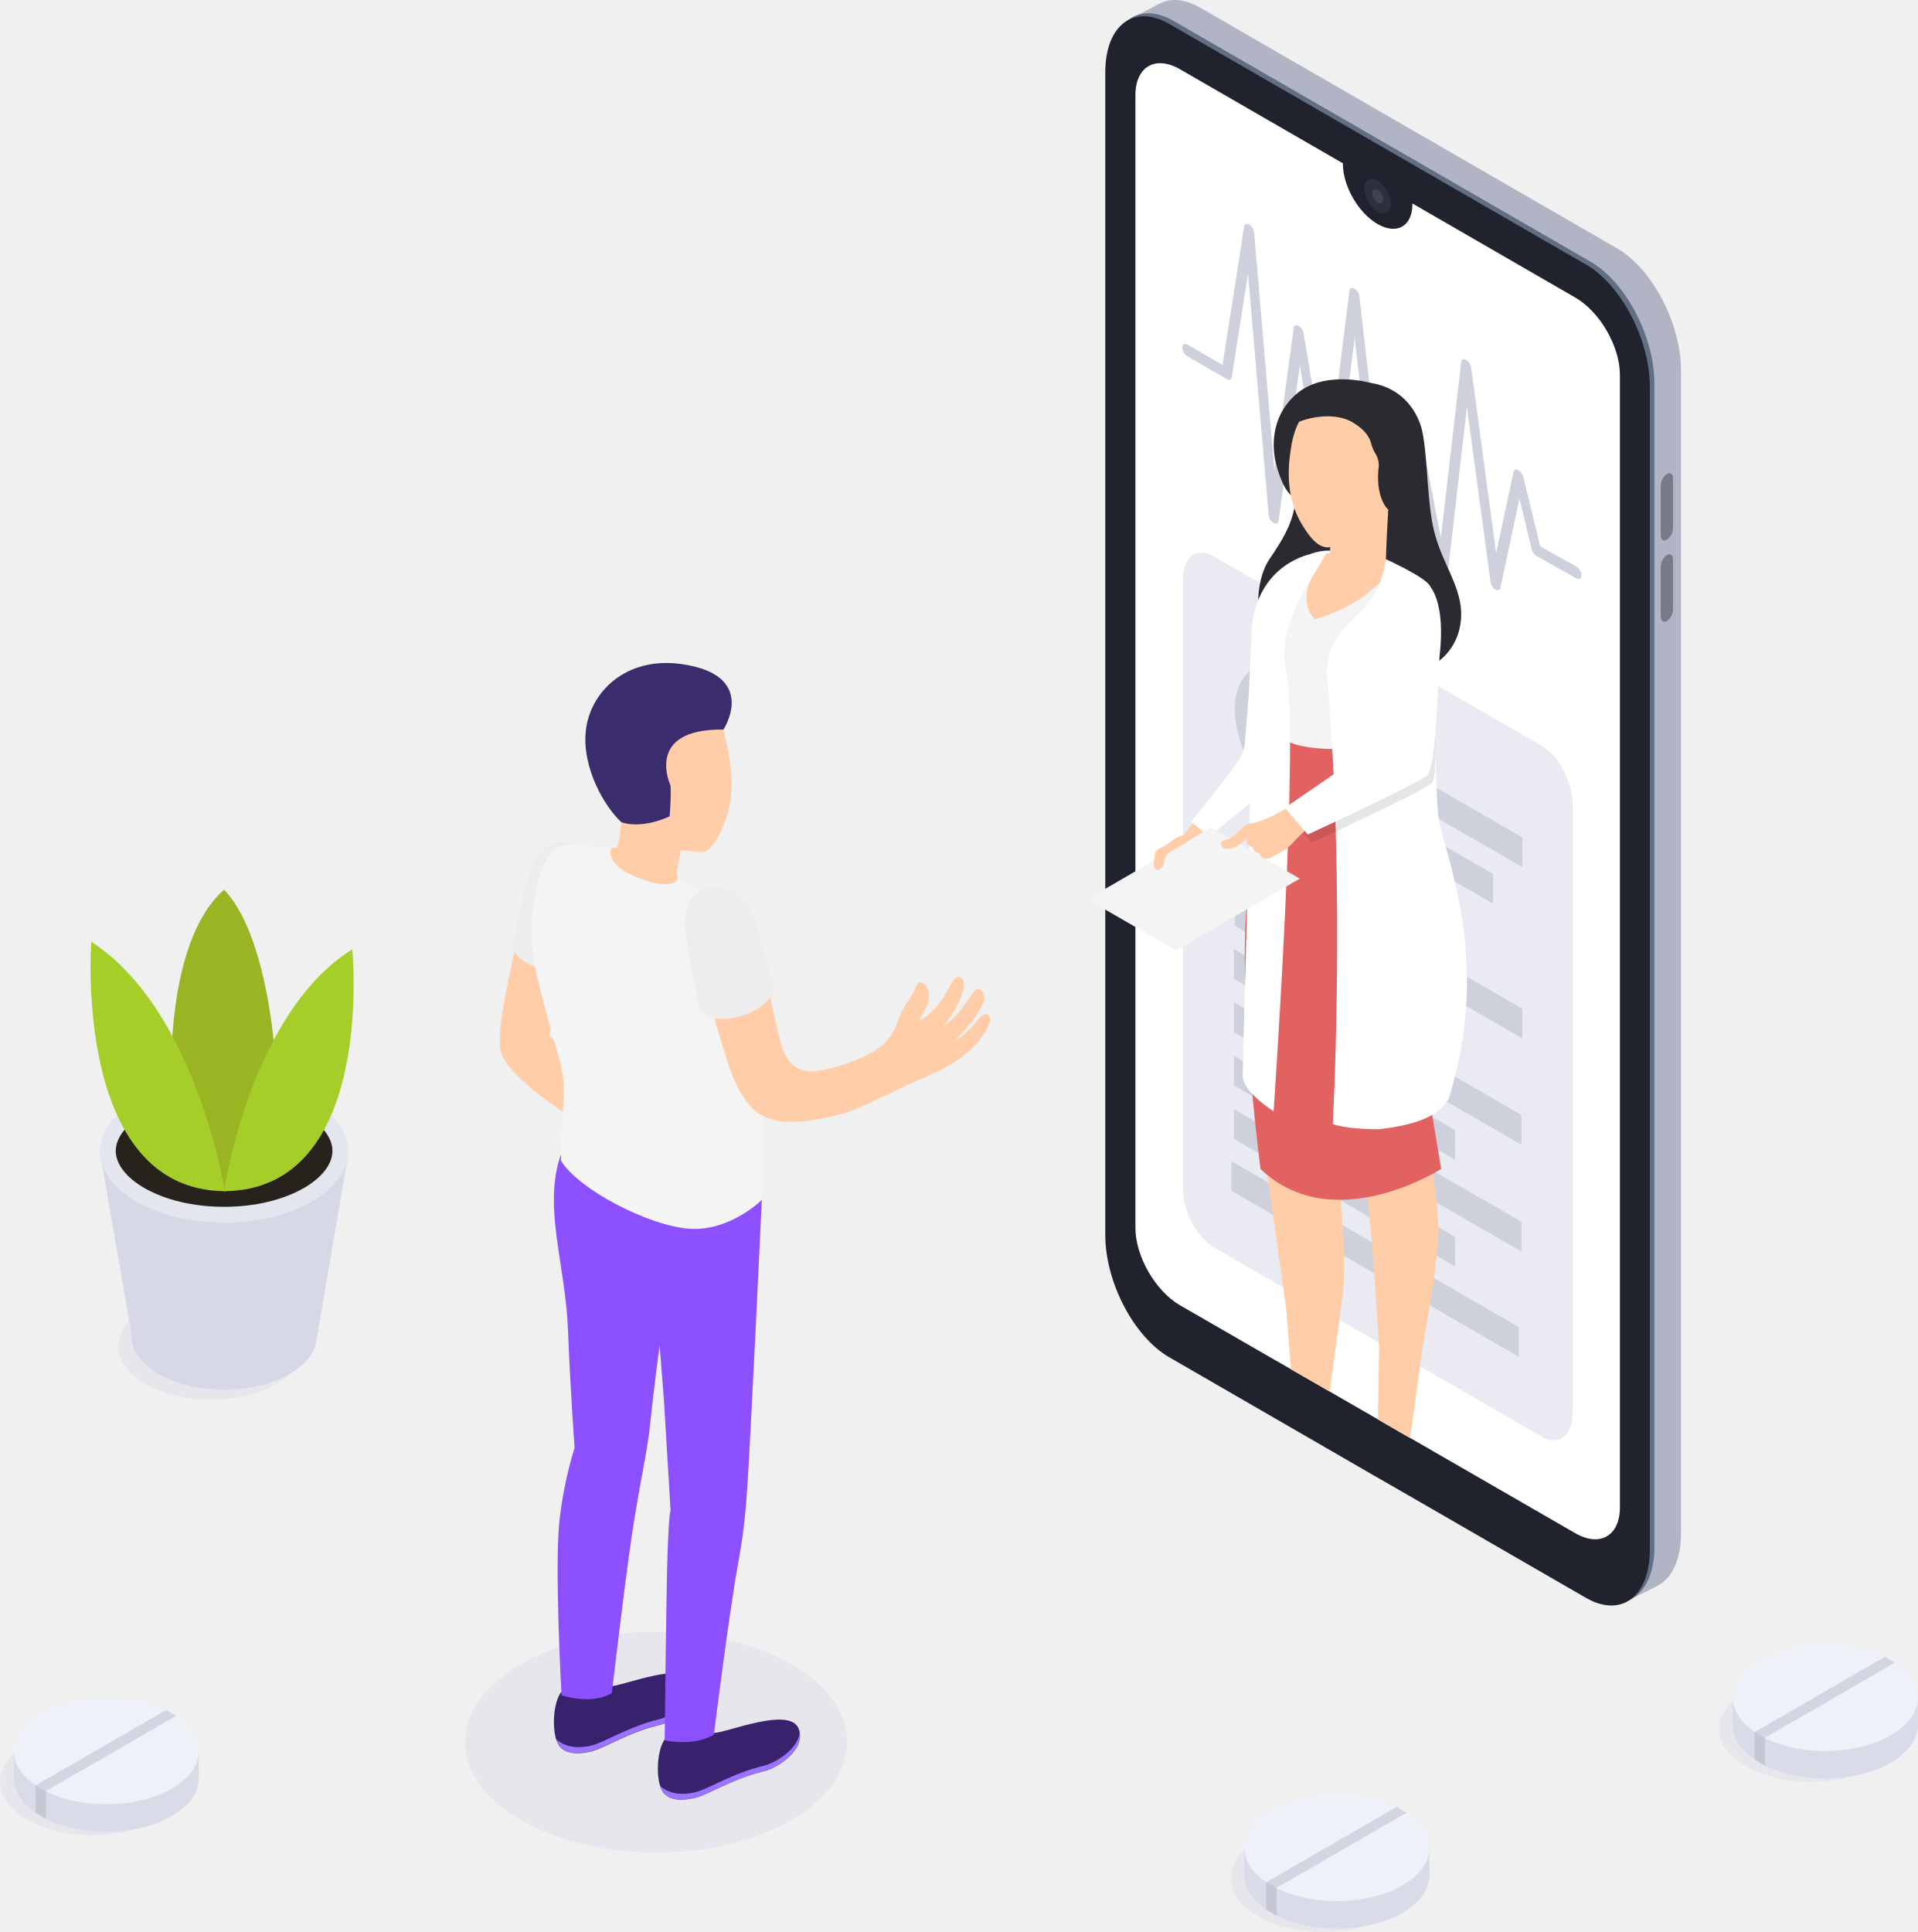
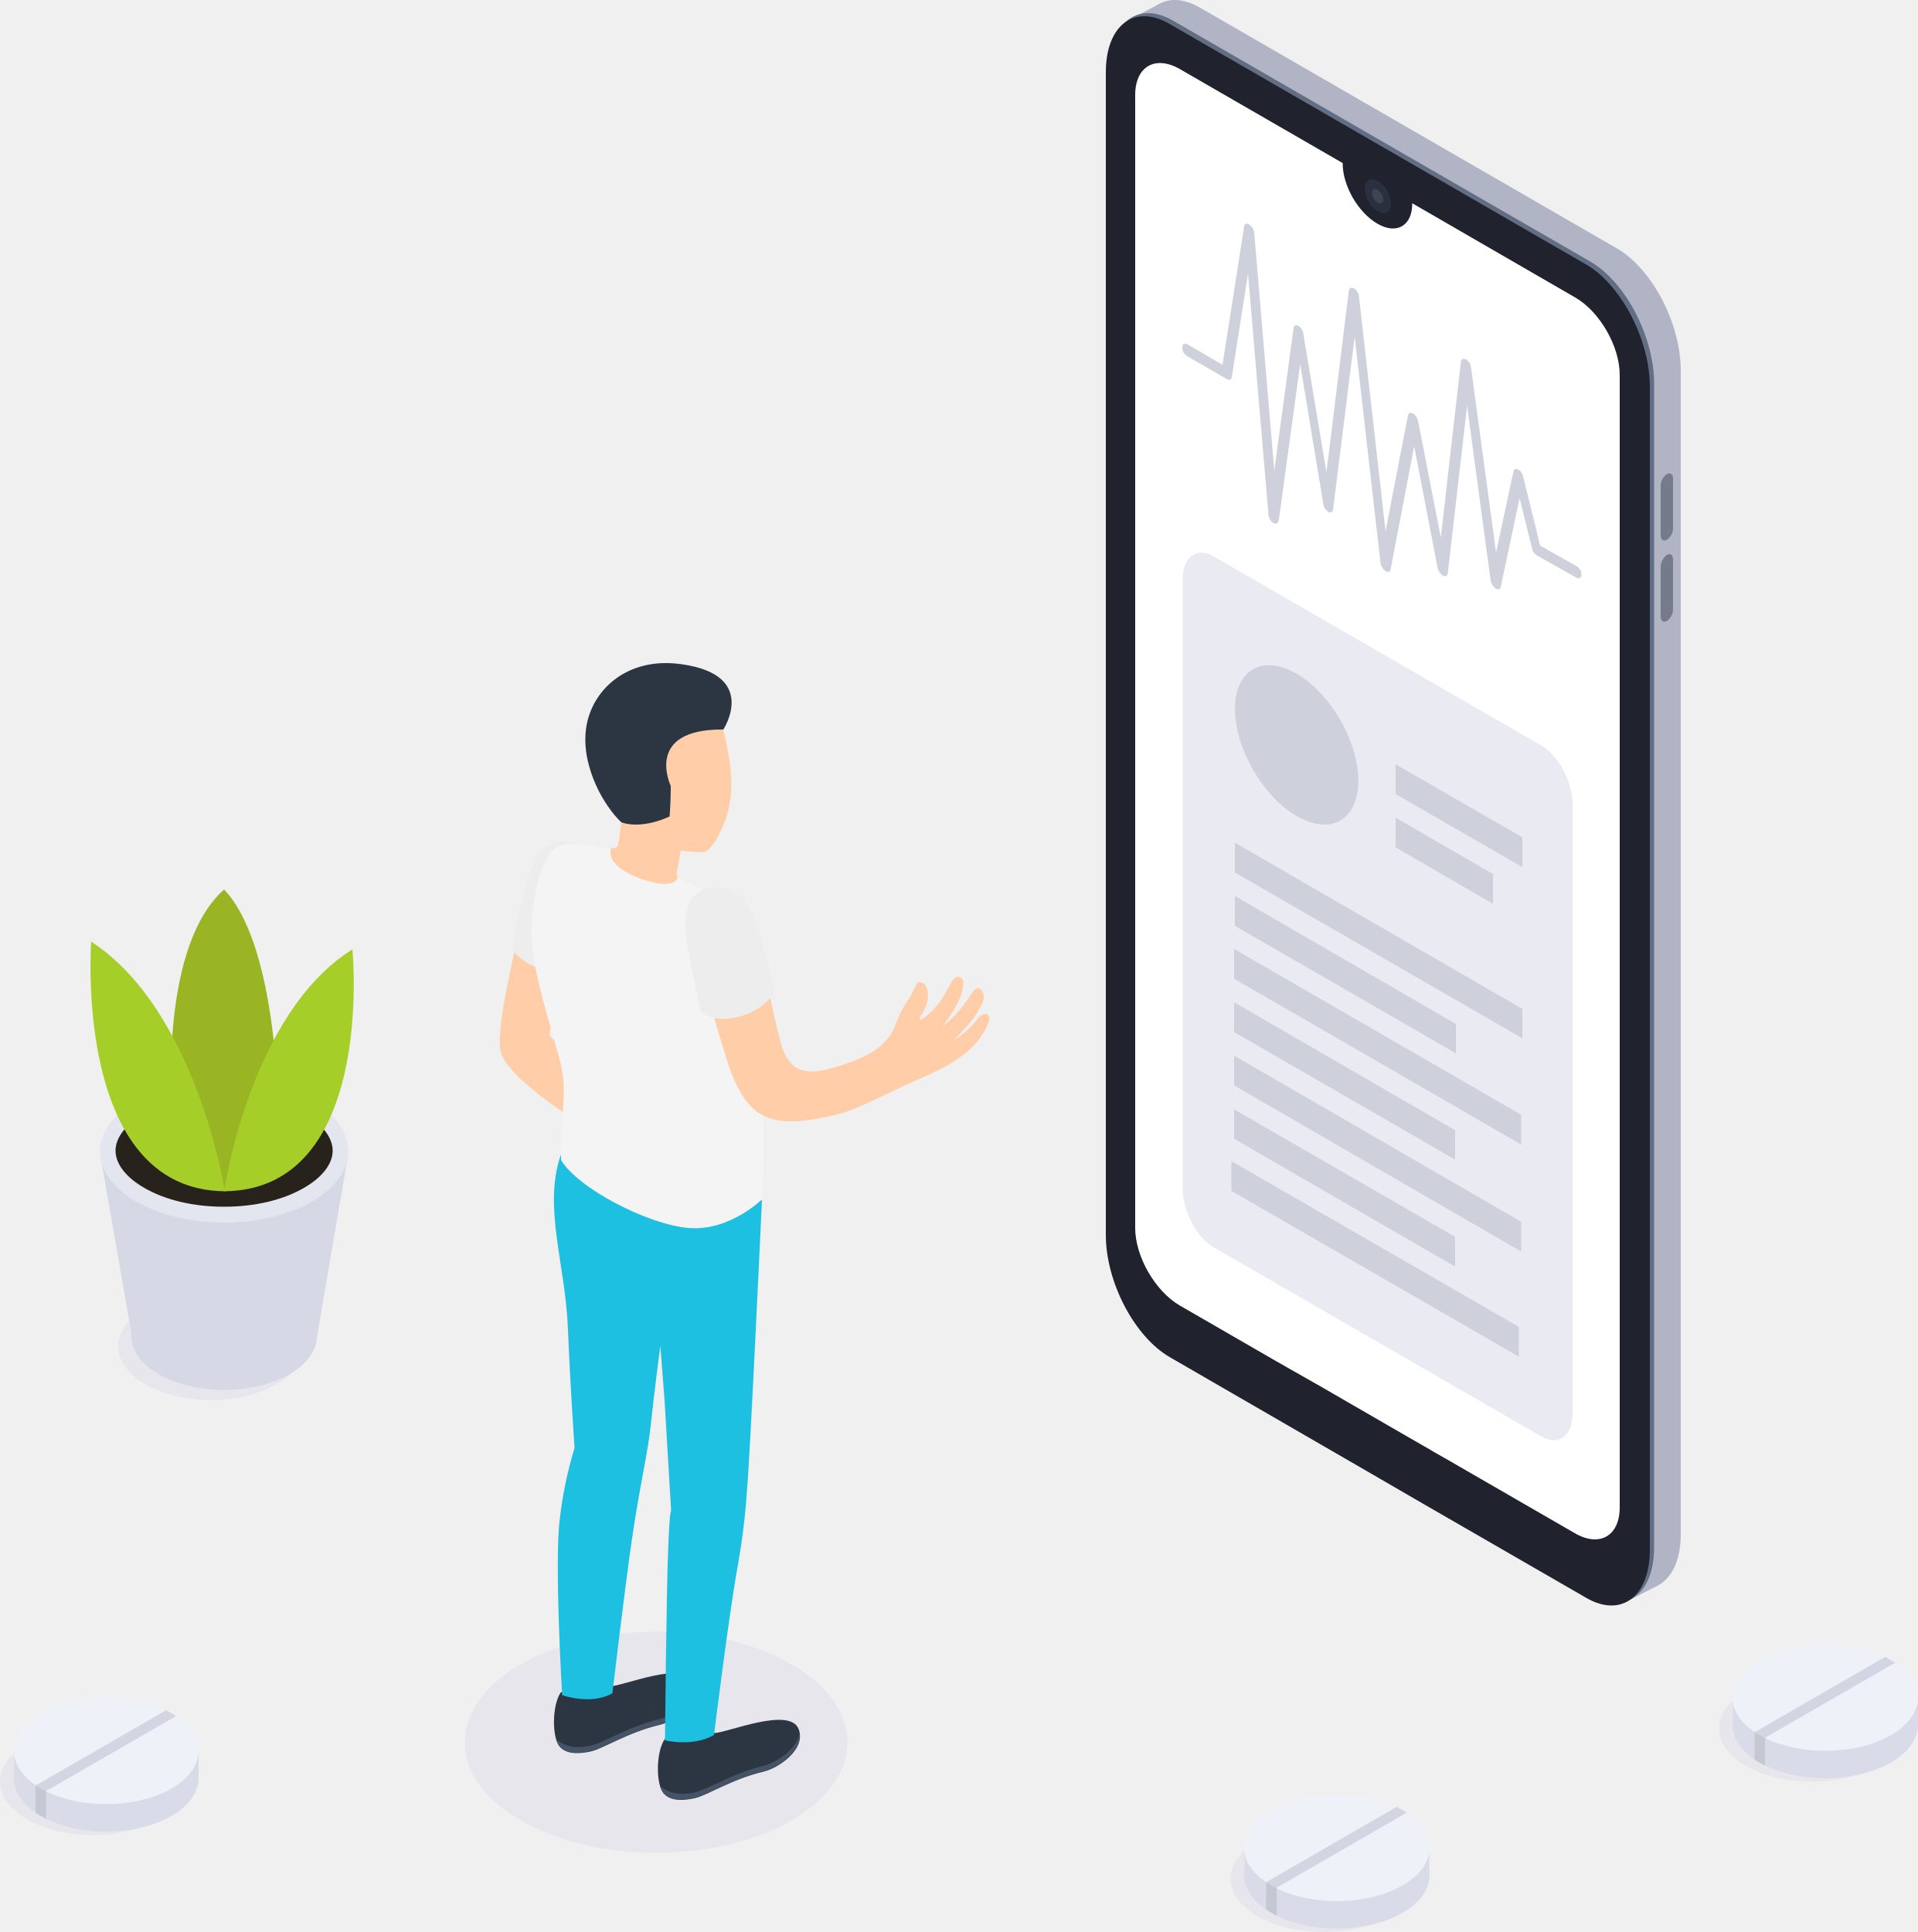
- <svg xmlns="http://www.w3.org/2000/svg" viewBox="0 0 496.36 500">
-   <defs>
-     <style>.cls-1{fill:#b1b4c4;}.cls-2{fill:#616e84;}.cls-3{fill:#20232d;}.cls-4,.cls-6{fill:#fff;}.cls-5{fill:#2b303f;}.cls-14,.cls-6{opacity:0.1;}.cls-7{fill:#757b89;}.cls-8{fill:#e9eaf2;}.cls-9{fill:#ced0db;}.cls-10{fill:#2b2a30;}.cls-11{fill:#ffcea9;}.cls-12{fill:#f4f4f4;}.cls-13{fill:#e26161;}.cls-15,.cls-21{fill:#d6d8e5;}.cls-15{opacity:0.4;}.cls-16{fill:#ededed;}.cls-17{fill:#38226d;}.cls-18{fill:#9c73ff;}.cls-19{fill:#8c50ff;}.cls-20{fill:#3a2c6d;}.cls-22{fill:#e4e6ef;}.cls-23{fill:#28221c;}.cls-24{fill:#99b524;}.cls-25{fill:#a6ce28;}.cls-26{fill:#d9dce8;}.cls-27{fill:#eff1f9;}.cls-28{fill:#d3d6e2;}.cls-29{fill:#c5c8d3;}</style>
-   </defs>
-   <g id="Слой_2" data-name="Слой 2">
-     <g id="Слой_1-2" data-name="Слой 1">
-       <path class="cls-1" d="M418.51,409.33,310.63,347c-9.14-5.27-16.55-19.43-16.55-31.61V14.49c0-12.18,7.41-17.78,16.55-12.5L418.51,64.27c9.14,5.28,16.55,19.44,16.55,31.62V396.82C435.06,409,427.65,414.61,418.51,409.33Z" />
-       <polygon class="cls-1" points="420.36 414.76 428.91 410.44 420.71 396.38 420.36 414.76" />
-       <polygon class="cls-1" points="292.4 4.99 300.27 0.86 298.68 12.46 292.4 4.99" />
-       <path class="cls-2" d="M411.63,412.77,303.75,350.48c-9.14-5.27-16.55-19.43-16.55-31.61V17.93c0-12.18,7.41-17.78,16.55-12.51L411.63,67.71c9.14,5.28,16.55,19.43,16.55,31.62V400.26C428.18,412.45,420.77,418.05,411.63,412.77Z" />
-       <path class="cls-3" d="M427,100.1V401c0,12.2-7.4,17.79-16.54,12.52l-42.31-24.43L355,381.52,302.6,351.25c-9.14-5.28-16.54-19.43-16.54-31.62V18.7c0-12.19,7.4-17.78,16.54-12.51L410.49,68.47C419.63,73.76,427,87.9,427,100.1Z" />
-       <path class="cls-4" d="M419.25,97v293.1c0,7.37-5.17,10.38-11.57,6.68L374,377.35l-3-1.72-1-.59-7.29-4.2-21.1-12.17h0l-8.75-5.05-3.52-2-23.91-13.8c-6.39-3.69-11.57-12.67-11.57-20.07V24.63c0-7.39,5.18-10.38,11.57-6.69l42.12,24.32v.12c0,5.75,4,12.74,9,15.61s9,.54,9-5.2c0,0,0-.09,0-.13L407.68,77C414.08,80.67,419.25,89.65,419.25,97Z" />
-       <ellipse class="cls-5" cx="356.55" cy="50.77" rx="2.79" ry="4.84" transform="translate(22.39 185.08) rotate(-30)" />
-       <path class="cls-6" d="M356.55,52.43a3.16,3.16,0,0,1-1.44-2.49c0-.91.64-1.28,1.44-.82A3.16,3.16,0,0,1,358,51.6C358,52.51,357.34,52.88,356.55,52.43Z" />
-       <path class="cls-7" d="M431.41,139.69h0c-.88.51-1.59,0-1.59-1.2V125.66a3.82,3.82,0,0,1,1.59-3h0c.88-.51,1.59,0,1.59,1.21v12.83A3.81,3.81,0,0,1,431.41,139.69Z" />
-       <path class="cls-7" d="M431.41,160.72h0c-.88.5-1.59,0-1.59-1.21V146.68a3.83,3.83,0,0,1,1.59-3.05h0c.88-.5,1.59,0,1.59,1.21v12.83A3.83,3.83,0,0,1,431.41,160.72Z" />
-       <path class="cls-8" d="M399,371.8l-84.85-49c-4.4-2.54-8-9.37-8-15.24V150c0-5.88,3.58-8.58,8-6l84.85,49c4.41,2.55,8,9.37,8,15.25v157.6C407,371.64,403.38,374.34,399,371.8Z" />
-       <ellipse class="cls-9" cx="335.56" cy="192.78" rx="13.03" ry="22.57" transform="translate(-51.43 193.62) rotate(-30)" />
-       <polygon class="cls-9" points="394 224.41 361.18 205.46 361.18 197.78 394 216.73 394 224.41" />
-       <polygon class="cls-9" points="386.43 233.85 361.18 219.28 361.18 211.6 386.43 226.18 386.43 233.85" />
-       <polygon class="cls-9" points="394 268.74 319.61 225.79 319.61 218.12 394 261.06 394 268.74" />
-       <polygon class="cls-9" points="376.83 272.65 319.61 239.61 319.61 231.93 376.83 264.97 376.83 272.65" />
-       <polygon class="cls-9" points="393.74 296.23 319.35 253.28 319.35 245.6 393.74 288.55 393.74 296.23" />
-       <polygon class="cls-9" points="376.58 300.14 319.35 267.1 319.35 259.42 376.58 292.46 376.58 300.14" />
-       <polygon class="cls-9" points="393.74 323.87 319.35 280.92 319.35 273.24 393.74 316.19 393.74 323.87" />
-       <polygon class="cls-9" points="393.08 351.12 318.69 308.17 318.69 300.5 393.08 343.44 393.08 351.12" />
-       <polygon class="cls-9" points="376.58 327.78 319.35 294.74 319.35 287.06 376.58 320.1 376.58 327.78" />
-       <path class="cls-9" d="M329.61,135.35l0,0a2.93,2.93,0,0,1-1.27-2.09L323,70.78l-4.2,26.81c-.1.67-.65.89-1.29.52l-10.21-5.9A2.9,2.9,0,0,1,306,89.94c0-.83.59-1.17,1.31-.76l9.1,5.26L322,58.6c.1-.68.69-.89,1.33-.49a3,3,0,0,1,1.26,2.08l5.24,61.56,5-36.86c.09-.68.62-.91,1.25-.57a2.92,2.92,0,0,1,1.32,2l6,35.93,5.84-47c.08-.7.64-.94,1.29-.57h0a2.89,2.89,0,0,1,1.3,2l6.94,60.92,5.76-30c.12-.62.64-.82,1.26-.49l0,0a3,3,0,0,1,1.27,1.88l5.86,30.2,5.25-45.46c.08-.69.62-.95,1.27-.59a2.83,2.83,0,0,1,1.32,2l6.45,48,4.52-21c.12-.6.62-.8,1.21-.49a2.88,2.88,0,0,1,1.31,1.8l4.36,17.93,9.37,5.26h0a2.88,2.88,0,0,1,1.31,2.25c0,.84-.56,1.19-1.29.79l-10.33-5.8h0a3,3,0,0,1-1.25-1.77l-3.17-13-4.93,23c-.13.63-.68.84-1.31.43a2.92,2.92,0,0,1-1.26-2l-6.09-45.27-5,43.35c-.08.67-.59.93-1.22.61a2.85,2.85,0,0,1-1.35-1.92L366,115.66l-6.14,31.91c-.13.65-.7.83-1.33.45a3,3,0,0,1-1.26-2l-6.67-58.66L345,132.19c-.08.68-.61.93-1.25.59a3,3,0,0,1-1.33-2l-6-36.26-5.5,40.25C330.81,135.49,330.26,135.72,329.61,135.35Z" />
-       <g id="Girl_14">
-         <path id="_Контур_" data-name="&lt;Контур&gt;" class="cls-10" d="M344.14,101.42c2.09-3.36,18.07-5.57,23.32,8,2,5.13,1.69,18.25,3.36,26.5s5.59,12.91,7,19.6-.89,17.89-17,19.87-28.51-3.67-32.31-8.81-3.89-16.06.07-21.92,6.95-10.64,6.86-18.27Z" />
-         <path id="_Контур_2" data-name="&lt;Контур&gt;" class="cls-10" d="M354.69,99.09s-12-3.47-19.32,3c-6.67,5.94-6.11,14-5.14,17.83s2.91,9,5.93,9.27S354.69,99.09,354.69,99.09Z" />
-         <path id="_Контур_3" data-name="&lt;Контур&gt;" class="cls-11" d="M359.29,131.89s-.79,13.41-.55,14.39,5.27,1.94,6.67,3.11-7.29,14.77-11.71,16.79-18.12-3.13-19.07-10c-.87-6.27,3.92-11.14,5.77-12.84a27.21,27.21,0,0,1,3.78-.1l.4-6.5C350.58,134.88,359.29,131.89,359.29,131.89Z" />
-         <path class="cls-11" d="M326.87,157.22c-.08-.37-2,.71-2.05.74s-.95,34.4-2.65,37.51h0c-4.28,7.31-15.66,19.66-15.94,21.05-.84,4.17,1.58.43,5.49,0,2.2-.27,15.11-13.34,18-16.32l.18.11c0-.12,0-.23.05-.34l.38-.39a17.16,17.16,0,0,0,.09-2.78C335.79,159.43,329.19,156.94,326.87,157.22Z" />
-         <path class="cls-4" d="M323.94,162.5l-.68,16.56-1.09,13.05s.21,1.75-1.71,4.81-12.18,15.77-12.18,15.77l4.64,3.85,10.57-8.68,7-46.76-3.68-4.55Z" />
-         <path id="_Контур_4" data-name="&lt;Контур&gt;" class="cls-12" d="M361.13,147.59c3.76.58,8.07,2.59,8.66,4.65.69,2.41,2.18,13.75-1.08,22.38s-5.46,14.12-7.33,17.83c0,0-16.3,7-29.44-1.16,0,0-.9-9.24-1-14.19-12.13-10.58-1.76-23.63,8.51-33.76a20.85,20.85,0,0,1,3.7-.05s-9.16,10.84-2.79,17C354.05,156.16,356.76,150,361.13,147.59Z" />
-         <path id="_Контур_5" data-name="&lt;Контур&gt;" class="cls-11" d="M334.24,115.28h0c1.36-8.61,7.58-15.12,16.46-14.6a17.07,17.07,0,0,1,8.59,31.21,17.47,17.47,0,0,1-1.37,3.77c-3.15,3.66-11.51,6-14.27,6-2.38,0-4.44-2.2-6.67-5.9C332.32,128.08,333.5,119.54,334.24,115.28Z" />
-         <path class="cls-10" d="M353.45,100.84c6.23,1.22,11.36,3,13.05,9.09,1.16,4.21,2.67,12.25,1.23,15.63l-.9,2.44-7.54,3.89s-3.52-2.93-2.43-11.53a6.1,6.1,0,0,0-1.06-3.26,10,10,0,0,1-1-2.6c-.76-2.4-2.69-4-4.89-5.29-5.62-3.15-13.84-.43-15,.71C338.67,102.14,346.21,99.42,353.45,100.84Z" />
-         <path class="cls-11" d="M375.56,237.18c-1,10.88-7.06,57.12-7.06,57.12a86,86,0,0,1,3.74,24c-.06,6.73-1.82,18.15-3.81,28.73l-3.49,25.15-8.33-4.82.33-18.75c-.43-6.28-1.05-15.55-1.45-21.48-.65-9.64-2.38-25-2.88-28.78s-1.72-10.5-2.31-18-3.41-45.55-3.41-45.55l-.39,7.13s-.37,11.58-2,25.84-2.26,20.62-2.26,20.62,2.89,5.3,3.26,9.21c.3,3.09,3.82,27.49,1.71,39.91l-3.09,22.62-10-5.74-1.29-16.15c-1.71-12.1-5.32-37.76-5.88-41.1-.72-4.39-1.32-6.55-2.16-20.35s-.53-43.77.86-54.64,5.4-26.66,5.4-26.66a32,32,0,0,0,12.06,3c7,.36,18.25-1.77,18.25-1.77a110,110,0,0,0,6.43,9.95C370.94,211,377,220.53,375.56,237.18Z" />
-         <path class="cls-13" d="M361.38,192.45l9.36,18.81s14.29,20.91-.52,74.67L373,302.51s-28,18-46.77,0c0,0-6.51-49.68-3.05-72.59A263.09,263.09,0,0,1,331.91,191s4.59,5.07,28.22,1.72" />
-         <path class="cls-4" d="M339.49,143.34s-13.86,2.26-15.55,19.16l3.17-3.17S334.88,147.57,339.49,143.34Z" />
-         <path class="cls-4" d="M343.19,143.29c-3.58,6.91-13,18.2-10.33,30.42,3.54,16.29-3.24,113.9-3.24,113.9s-8-5.07-8-9.13,3-109.42,3-114.41,8.76-13.85,14.71-20.77a13.79,13.79,0,0,1,4.91-.81c0,.37,0,.42-.05.8C343.89,143.31,343.72,143.29,343.19,143.29Z" />
-         <polygon class="cls-12" points="281.42 232.72 313.42 214.12 336.4 227.39 304.39 245.99 281.42 232.72" />
-         <path class="cls-11" d="M309.29,215.48c-2,.46-4,.61-5.68,1.86a13.68,13.68,0,0,1-2,1.48c-.32.17-.63.37-1,.51a3.1,3.1,0,0,0-1.28.85,3.16,3.16,0,0,0-.57,1.77,7.53,7.53,0,0,0-.11,2.32c.28,1.15,1.47,1.06,2.1.26a2.46,2.46,0,0,0,.53-1.4,3.08,3.08,0,0,1,1.35-2.45l7.65-4.75A.93.93,0,0,0,309.29,215.48Z" />
-         <path class="cls-4" d="M371.47,173.06s-.26,28.71.79,38,14.3,36.51,2.63,73.44c-1.72,2-3.3,6.05-18,7.75-8.77,0-11.95-1.34-11.95-1.34s3.39-61.93-1.53-116.31c0-15,12.9-13.26,15.29-29.88,11.39,5.32,11.4,7,11.4,7Z" />
-         <path class="cls-14" d="M365.69,151.4c-6.27.7-7.09,8.65-7.09,8.65l-.29,12.17s.68,15.52,2.48,20.25l-27.2,18.69,5.93,6.91s28.74-13.27,31-15.37,0-26.45.35-33.46C372.38,156,372,150.7,365.69,151.4Z" />
-         <path class="cls-11" d="M370.19,158.13c-1.06-4.35-4.47-2.95-7.4-5.5-6.81,9.63-2.29,35.68-1.37,38.46L335.3,207.74h0c-.42.28-1.32.83-1.75,1.1-2.37,1.43-6.93,3.91-9.71,4.23-2.62.3-4,4-6.78,4.31a1.08,1.08,0,0,0-.71,1.86c1.12,1.08,4.11.19,6.15-2.2a1,1,0,0,0,0,.18,2,2,0,0,0,1.64,2,.94.94,0,0,0,.14.49,2,2,0,0,0,1.56,1.13h0a2,2,0,0,0,2.15,1.39,2.37,2.37,0,0,0,1.57-.72,13.81,13.81,0,0,0,5.71-4.12,57,57,0,0,1,4.24-3.94c7.09-3.05,28.35-12.13,29.3-13.42C370.19,198.12,371.7,164.34,370.19,158.13Z" />
-         <path class="cls-4" d="M364.64,149.3c-6.27.7-7.09,8.65-7.09,8.65l-.29,12.16s.68,15.53,2.47,20.26l-27.19,18.69,5.93,6.91s28.74-13.27,30.95-15.37,2.77-23.74,3.15-30.74C374.13,156.64,370.92,148.6,364.64,149.3Z" />
-       </g>
-       <g id="Men_2">
-         <ellipse class="cls-15" cx="169.8" cy="450.86" rx="49.46" ry="28.56" />
-         <path id="_Контур_6" data-name="&lt;Контур&gt;" class="cls-11" d="M134.56,239.1c-.55,4.81-6.29,25.56-5.06,32.67s20.84,19,20.84,19l2.72-12.17L142.2,268l2.93-20.15Z" />
-         <path id="_Контур_7" data-name="&lt;Контур&gt;" class="cls-16" d="M149.73,218.65c-2.8-1.21-8-1.48-10.92,3.3s-5.88,21.16-6.15,24c0,0,4.05,5.59,10.12,4.66Z" />
-         <path class="cls-17" d="M172.12,450a16.84,16.84,0,0,0,12.69-1.54c3.05.09,19.64-7,21.9-1.05,2,5.23-5.21,10.06-9.05,11-8.38,2-14.58,6.21-17.95,6.92-2.5.53-5.75.88-7.75-1.09C169.57,461.88,169.77,453.13,172.12,450Z" />
-         <path class="cls-18" d="M179.71,463.89c3.37-.7,9.57-4.88,17.95-6.91,3.22-.78,8.76-4.3,9.32-8.5.74,4.81-5.74,9.08-9.32,9.94-8.38,2-14.58,6.21-17.95,6.92-2.5.53-5.75.88-7.75-1.09a5,5,0,0,1-1.1-2C173.78,464.67,177.21,464.42,179.71,463.89Z" />
-         <path class="cls-17" d="M145.21,437.93a16.78,16.78,0,0,0,12.69-1.53c3.06.09,19.64-7,21.9-1,2,5.23-5.21,10.06-9.05,11-8.38,2-14.58,6.21-17.94,6.92-2.51.53-5.76.88-7.75-1.1C142.66,449.8,142.87,441.05,145.21,437.93Z" />
-         <path class="cls-18" d="M152.81,451.81c3.36-.71,9.56-4.88,17.94-6.91,3.22-.78,8.76-4.31,9.32-8.5.75,4.81-5.74,9.08-9.32,9.94-8.38,2-14.58,6.21-17.94,6.92-2.51.53-5.76.88-7.75-1.1a4.76,4.76,0,0,1-1.1-2C146.87,452.58,150.3,452.34,152.81,451.81Z" />
-         <path id="_Контур_8" data-name="&lt;Контур&gt;" class="cls-19" d="M144.88,392.86a101.35,101.35,0,0,1,3.83-18.17S147.57,359,147,344.14c-.65-16.87-6.5-31.72-1.89-45.18l52.06,11.58s-3.15,67.26-3.85,75.4A151.22,151.22,0,0,1,191,404.82c-2.38,13.06-6.24,44.12-6.24,44.12-5.51,3.2-12.73,1.43-12.73,1.43s.4-39.28.75-48.69c.43-11.49.78-10.61.78-10.61l-1.72-28.61-1.12-14.24s-1.44,10.45-2.38,19.78c-.82,8.14-2.78,15.5-5,30.64-1.9,13.14-5,39.54-5,39.54-5.5,3.2-13,.55-13,.55S143.39,404.26,144.88,392.86Z" />
-         <path id="_Контур_9" data-name="&lt;Контур&gt;" class="cls-11" d="M152.48,218.93c4,.2,6.92,1.22,7.42,0a52.39,52.39,0,0,0,.9-6.2c-.46-1.15-.85-2.38-.85-2.38-5-3.07-6.55-8.45-7.21-14.71-1.11-10.71,4.67-20.09,15.38-21.21,10.07-1,17.48,6,19.45,15.75,1.07,4.79,3.19,13.86.32,21.75-1.6,4.41-3.66,7.91-5.73,8.59a51.23,51.23,0,0,1-5.95-.52h0s-.53,3-.9,4.88-.22,2.92,3.58,5.27-5.75,7.15-12,6.68-13.25-4.24-15.18-8.28C149.58,224.1,149.76,218.8,152.48,218.93Z" />
-         <path id="_Контур_10" data-name="&lt;Контур&gt;" class="cls-12" d="M158.22,219.52c-1.1,2.74,1.69,6.09,9.14,8.43s8.11-.67,8.11-.67,10.92,5,14.47,7.45c4.47,3.13,6.45,12.17,7.06,27.43.69,17.66.75,43.86.17,48.38,0,0-8.35,8.32-19,7.44s-28.67-10.33-33-17.64c.12-15.48,1.93-18-.58-26.92-5.74-20.42-8.76-28.78-6-42.35,2.3-11.19,5.52-12.58,9.94-12.47A92,92,0,0,1,158.22,219.52Z" />
-         <path id="_Контур_11" data-name="&lt;Контур&gt;" class="cls-11" d="M213.8,276.76c-8.77,2.21-10.83-3.32-12-7.9-2.79-11.09-4.29-21.1-6.37-27.39-2.45-7.42-5-8.61-8.62-10.05-4.24-1.7-7.88,1.88-6.47,11.32,1.67,11.18,3.86,19,8,32.25,1.09,3.45,3.53,9.59,7.2,12.55,4.52,3.66,11.34,3.5,21.65.94,4.4-1.1,9.22-3.73,17.54-7.61,2.23-1,4-1.73,8.25-3.73s8.75-5.33,11-8.58,2.54-4.78,2.08-5.52c-.57-.93-1.59-.73-2.79.64a23.8,23.8,0,0,1-6.31,5.84s2.77-2.86,4.27-4.72a23.58,23.58,0,0,0,3.32-5.42c.79-1.9-.84-4.47-2.08-3.12s-1.83,2.73-4.1,5.45a23.73,23.73,0,0,1-4.07,3.87,44.57,44.57,0,0,0,3.75-6c1.44-2.94,1.42-4.45,1.36-5.44s-1.46-2.17-2.77-.3c-1.19,1.69-2,4.33-4.71,7.2-2,2.08-3.71,3.28-3.76,2.7s1.21-1.72,1.93-4.14,0-5-1.34-5.26-1.08-.2-2.16,2.06-2.72,3.94-4,7.25c-1.11,2.91-1.61,4.09-3.61,6.21C226.9,272.12,222.14,274.66,213.8,276.76Z" />
-         <path id="_Контур_12" data-name="&lt;Контур&gt;" class="cls-16" d="M183.57,229.9c5.86-.86,10,1.78,12.58,10.65s4.4,16.16,4.4,16.16a15.94,15.94,0,0,1-9.81,6.51c-7,1.7-9.53-1.65-9.53-1.65s-2-9.3-3.16-15.63S176.32,231,183.57,229.9Z" />
-         <path class="cls-20" d="M187.23,188.81s9.26-14.07-10.79-16.94c-14.46-2.06-23.76,7.23-24.83,17.31-1,9.63,4.91,19.63,9.19,23.6,2.09.75,6.59,1.18,12.5-1.51a70.89,70.89,0,0,0,.27-7.89S166.52,188.55,187.23,188.81Z" />
-       </g>
-       <ellipse class="cls-15" cx="54.58" cy="348.37" rx="23.98" ry="13.85" />
-       <ellipse class="cls-21" cx="58" cy="345.8" rx="23.98" ry="13.85" />
-       <polygon class="cls-21" points="25.9 298.46 34.29 346.76 81.92 346.76 90.11 298.81 25.9 298.46" />
-       <ellipse class="cls-22" cx="58" cy="297.86" rx="32.13" ry="18.55" />
-       <path class="cls-23" d="M58,312.32c-7.87,0-15.21-1.73-20.67-4.88-4.68-2.71-7.37-6.2-7.37-9.58s2.69-6.87,7.37-9.57c5.45-3.15,12.8-4.89,20.67-4.89s15.22,1.74,20.68,4.89c4.68,2.7,7.36,6.19,7.36,9.57s-2.68,6.87-7.36,9.58C73.22,310.59,65.88,312.32,58,312.32Z" />
-       <path class="cls-24" d="M71.83,283.25s-.63-39.16-13.83-53c-16.11,14.18-13.56,53.06-13.56,53.06l13.76,25v0C60,308.37,71.83,283.25,71.83,283.25Z" />
-       <path class="cls-25" d="M58.2,308.28s-7.33-46.92-34.57-64.55C23.63,243.73,18.77,308,58.2,308.28Z" />
-       <path class="cls-25" d="M58,308.28s6.61-46,33.16-62.6C91.16,245.68,97.43,308,58,308.28Z" />
-       <ellipse class="cls-15" cx="342.45" cy="486.17" rx="23.95" ry="13.83" />
-       <ellipse class="cls-26" cx="346.01" cy="485.28" rx="23.95" ry="13.83" />
-       <path class="cls-26" d="M322.06,485.06v-6.94l7.61,2.55Z" />
-       <polygon class="cls-26" points="369.94 478.61 369.94 484.84 361.17 483.12 369.94 478.61" />
-       <ellipse class="cls-27" cx="346.01" cy="478.17" rx="23.95" ry="13.83" />
-       <polygon class="cls-28" points="330.31 488.61 327.71 487.11 361.48 467.62 364.07 469.12 330.31 488.61" />
-       <polygon class="cls-29" points="327.71 487.11 327.71 494.21 330.07 495.61 330.4 495.77 330.4 488.61 327.71 487.11" />
-       <ellipse class="cls-15" cx="23.95" cy="461.12" rx="23.95" ry="13.83" />
-       <ellipse class="cls-26" cx="27.51" cy="460.23" rx="23.95" ry="13.83" />
-       <path class="cls-26" d="M3.56,460v-6.95l7.61,2.56Z" />
-       <polygon class="cls-26" points="51.44 453.56 51.44 459.79 42.67 458.06 51.44 453.56" />
-       <ellipse class="cls-27" cx="27.51" cy="453.12" rx="23.95" ry="13.83" />
-       <polygon class="cls-28" points="11.81 463.56 9.22 462.06 42.98 442.57 45.58 444.07 11.81 463.56" />
-       <polygon class="cls-29" points="9.22 462.06 9.22 469.16 11.57 470.55 11.9 470.72 11.9 463.56 9.22 462.06" />
-       <ellipse class="cls-15" cx="468.86" cy="447.32" rx="23.95" ry="13.83" />
-       <ellipse class="cls-26" cx="472.41" cy="446.43" rx="23.95" ry="13.83" />
-       <path class="cls-26" d="M448.47,446.21c0-.06,0-6.95,0-6.95l7.62,2.56Z" />
-       <polygon class="cls-26" points="496.35 439.76 496.35 445.99 487.58 444.26 496.35 439.76" />
-       <ellipse class="cls-27" cx="472.41" cy="439.32" rx="23.95" ry="13.83" />
-       <polygon class="cls-28" points="456.72 449.76 454.12 448.26 487.88 428.77 490.48 430.27 456.72 449.76" />
-       <polygon class="cls-29" points="454.12 448.26 454.12 455.36 456.48 456.75 456.81 456.92 456.81 449.76 454.12 448.26" />
-     </g>
+ <svg xmlns="http://www.w3.org/2000/svg" version="1.1" id="Layer_1" x="0px" y="0px" viewBox="0 0 496.4 500" style="enable-background:new 0 0 496.4 500;" xml:space="preserve">
+   <style type="text/css">
+ 	.st0{fill:#B1B4C4;}
+ 	.st1{fill:#616E84;}
+ 	.st2{fill:#20232D;}
+ 	.st3{fill:#FFFFFF;}
+ 	.st4{fill:#2B303F;}
+ 	.st5{opacity:0.1;fill:#FFFFFF;enable-background:new    ;}
+ 	.st6{fill:#757B89;}
+ 	.st7{fill:#E9EAF2;}
+ 	.st8{fill:#CED0DB;}
+ 	.st9{opacity:0.4;fill:#D6D8E5;enable-background:new    ;}
+ 	.st10{fill:#FFCEA9;}
+ 	.st11{fill:#EDEDED;}
+ 	.st12{fill:#2C3542;}
+ 	.st13{fill:#445466;}
+ 	.st14{fill:#1DC0E1;}
+ 	.st15{fill:#F4F4F4;}
+ 	.st16{fill:#D6D8E5;}
+ 	.st17{fill:#E4E6EF;}
+ 	.st18{fill:#28221C;}
+ 	.st19{fill:#99B524;}
+ 	.st20{fill:#A6CE28;}
+ 	.st21{fill:#D9DCE8;}
+ 	.st22{fill:#EFF1F9;}
+ 	.st23{fill:#D3D6E2;}
+ 	.st24{fill:#C5C8D3;}
+ </style>
+   <path class="st0" d="M418.5,409.3L310.6,347c-9.1-5.3-16.5-19.4-16.5-31.6V14.5c0-12.2,7.4-17.8,16.5-12.5l107.9,62.3  c9.1,5.3,16.5,19.4,16.5,31.6v300.9C435.1,409,427.6,414.6,418.5,409.3z" />
+   <polygon class="st0" points="420.4,414.8 428.9,410.4 420.7,396.4 " />
+   <polygon class="st0" points="292.4,5 300.3,0.9 298.7,12.5 " />
+   <path class="st1" d="M411.6,412.8l-107.9-62.3c-9.1-5.3-16.5-19.4-16.5-31.6V17.9c0-12.2,7.4-17.8,16.5-12.5l107.9,62.3  c9.1,5.3,16.5,19.4,16.5,31.6v300.9C428.2,412.5,420.8,418,411.6,412.8z" />
+   <path class="st2" d="M427,100.1V401c0,12.2-7.4,17.8-16.5,12.5l-42.3-24.4l-13.1-7.6l-52.4-30.3c-9.1-5.3-16.5-19.4-16.5-31.6V18.7  c0-12.2,7.4-17.8,16.5-12.5l107.9,62.3C419.6,73.8,427,87.9,427,100.1z" />
+   <path class="st3" d="M419.2,97v293.1c0,7.4-5.2,10.4-11.6,6.7L374,377.4l-3-1.7l-1-0.6l-7.3-4.2l-21.1-12.2l0,0l-8.8-5l-3.5-2  l-23.9-13.8c-6.4-3.7-11.6-12.7-11.6-20.1V24.6c0-7.4,5.2-10.4,11.6-6.7l42.1,24.3v0.1c0,5.8,4,12.7,9,15.6s9,0.5,9-5.2  c0,0,0-0.1,0-0.1L407.7,77C414.1,80.7,419.2,89.7,419.2,97z" />
+   <ellipse transform="matrix(0.866 -0.5 0.5 0.866 22.3829 185.0805)" class="st4" cx="356.6" cy="50.8" rx="2.8" ry="4.8" />
+   <path class="st5" d="M356.5,52.4c-0.9-0.6-1.4-1.5-1.4-2.5c0-0.9,0.6-1.3,1.4-0.8c0.9,0.5,1.4,1.5,1.5,2.5  C358,52.5,357.3,52.9,356.5,52.4z" />
+   <path class="st6" d="M431.4,139.7L431.4,139.7c-0.9,0.5-1.6,0-1.6-1.2v-12.8c0-1.2,0.6-2.3,1.6-3l0,0c0.9-0.5,1.6,0,1.6,1.2v12.8  C433,137.9,432.4,139,431.4,139.7z" />
+   <path class="st6" d="M431.4,160.7L431.4,160.7c-0.9,0.5-1.6,0-1.6-1.2v-12.8c0-1.2,0.6-2.3,1.6-3.1l0,0c0.9-0.5,1.6,0,1.6,1.2v12.8  C433,158.9,432.4,160,431.4,160.7z" />
+   <path class="st7" d="M399,371.8l-84.9-49c-4.4-2.5-8-9.4-8-15.2V150c0-5.9,3.6-8.6,8-6l84.9,49c4.4,2.6,8,9.4,8,15.2v157.6  C407,371.6,403.4,374.3,399,371.8z" />
+   <ellipse transform="matrix(0.866 -0.5 0.5 0.866 -51.4392 193.611)" class="st8" cx="335.6" cy="192.8" rx="13" ry="22.6" />
+   <polygon class="st8" points="394,224.4 361.2,205.5 361.2,197.8 394,216.7 " />
+   <polygon class="st8" points="386.4,233.9 361.2,219.3 361.2,211.6 386.4,226.2 " />
+   <polygon class="st8" points="394,268.7 319.6,225.8 319.6,218.1 394,261.1 " />
+   <polygon class="st8" points="376.8,272.6 319.6,239.6 319.6,231.9 376.8,265 " />
+   <polygon class="st8" points="393.7,296.2 319.4,253.3 319.4,245.6 393.7,288.5 " />
+   <polygon class="st8" points="376.6,300.1 319.4,267.1 319.4,259.4 376.6,292.5 " />
+   <polygon class="st8" points="393.7,323.9 319.4,280.9 319.4,273.2 393.7,316.2 " />
+   <polygon class="st8" points="393.1,351.1 318.7,308.2 318.7,300.5 393.1,343.4 " />
+   <polygon class="st8" points="376.6,327.8 319.4,294.7 319.4,287.1 376.6,320.1 " />
+   <path class="st8" d="M329.6,135.4L329.6,135.4c-0.7-0.5-1.2-1.2-1.3-2.1L323,70.8l-4.2,26.8c-0.1,0.7-0.6,0.9-1.3,0.5l-10.2-5.9  c-0.8-0.5-1.3-1.3-1.3-2.3c0-0.8,0.6-1.2,1.3-0.8l9.1,5.3l5.6-35.8c0.1-0.7,0.7-0.9,1.3-0.5c0.7,0.5,1.2,1.2,1.3,2.1l5.2,61.6  l5-36.9c0.1-0.7,0.6-0.9,1.2-0.6c0.7,0.4,1.2,1.2,1.3,2l6,35.9l5.8-47c0.1-0.7,0.6-0.9,1.3-0.6l0,0c0.7,0.4,1.2,1.2,1.3,2l6.9,60.9  l5.8-30c0.1-0.6,0.6-0.8,1.3-0.5l0,0c0.7,0.4,1.1,1.1,1.3,1.9l5.9,30.2l5.2-45.5c0.1-0.7,0.6-0.9,1.3-0.6c0.7,0.4,1.2,1.2,1.3,2  l6.5,48l4.5-21c0.1-0.6,0.6-0.8,1.2-0.5c0.7,0.4,1.1,1,1.3,1.8l4.4,17.9l9.4,5.3l0,0c0.8,0.5,1.3,1.3,1.3,2.2c0,0.8-0.6,1.2-1.3,0.8  l-10.3-5.8l0,0c-0.6-0.4-1.1-1-1.2-1.8l-3.2-13l-4.9,23c-0.1,0.6-0.7,0.8-1.3,0.4c-0.7-0.5-1.1-1.2-1.3-2l-6.1-45.3l-5,43.4  c-0.1,0.7-0.6,0.9-1.2,0.6c-0.7-0.4-1.2-1.1-1.4-1.9l-6.1-31.6l-6.1,31.9c-0.1,0.6-0.7,0.8-1.3,0.4c-0.7-0.5-1.1-1.2-1.3-2  l-6.7-58.7l-5.6,44.8c-0.1,0.7-0.6,0.9-1.2,0.6c-0.7-0.5-1.2-1.2-1.3-2l-6-36.3l-5.5,40.2C330.8,135.5,330.3,135.7,329.6,135.4z" />
+   <g id="Men_2">
+     <ellipse class="st9" cx="169.8" cy="450.9" rx="49.5" ry="28.6" />
+     <path id="_Контур_6" class="st10" d="M134.6,239.1c-0.6,4.8-6.3,25.6-5.1,32.7s20.8,19,20.8,19l2.7-12.2L142.2,268l2.9-20.1   L134.6,239.1z" />
+     <path id="_Контур_7" class="st11" d="M149.7,218.6c-2.8-1.2-8-1.5-10.9,3.3s-5.9,21.2-6.1,24c0,0,4.1,5.6,10.1,4.7   L149.7,218.6z" />
+     <path class="st12" d="M172.1,450c4.3,1.2,8.8,0.6,12.7-1.5c3.1,0.1,19.6-7,21.9-1c2,5.2-5.2,10.1-9.1,11c-8.4,2-14.6,6.2-17.9,6.9   c-2.5,0.5-5.8,0.9-7.8-1.1C169.6,461.9,169.8,453.1,172.1,450z" />
+     <path class="st13" d="M179.7,463.9c3.4-0.7,9.6-4.9,17.9-6.9c3.2-0.8,8.8-4.3,9.3-8.5c0.7,4.8-5.7,9.1-9.3,9.9   c-8.4,2-14.6,6.2-17.9,6.9c-2.5,0.5-5.8,0.9-7.8-1.1c-0.5-0.6-0.9-1.3-1.1-2C173.8,464.7,177.2,464.4,179.7,463.9z" />
+     <path class="st12" d="M145.2,437.9c4.3,1.2,8.8,0.6,12.7-1.5c3.1,0.1,19.6-7,21.9-1c2,5.2-5.2,10.1-9.1,11   c-8.4,2-14.6,6.2-17.9,6.9c-2.5,0.5-5.8,0.9-7.8-1.1C142.7,449.8,142.9,441,145.2,437.9z" />
+     <path class="st13" d="M152.8,451.8c3.4-0.7,9.6-4.9,17.9-6.9c3.2-0.8,8.8-4.3,9.3-8.5c0.8,4.8-5.7,9.1-9.3,9.9   c-8.4,2-14.6,6.2-17.9,6.9c-2.5,0.5-5.8,0.9-7.8-1.1c-0.5-0.6-0.9-1.3-1.1-2C146.9,452.6,150.3,452.3,152.8,451.8z" />
+     <path id="_Контур_8" class="st14" d="M144.9,392.9c0.7-6.2,2-12.2,3.8-18.2c0,0-1.1-15.7-1.7-30.5   c-0.6-16.9-6.5-31.7-1.9-45.2l52.1,11.6c0,0-3.1,67.3-3.9,75.4c-0.4,6.3-1.2,12.6-2.3,18.9c-2.4,13.1-6.2,44.1-6.2,44.1   c-5.5,3.2-12.7,1.4-12.7,1.4s0.4-39.3,0.8-48.7c0.4-11.5,0.8-10.6,0.8-10.6l-1.7-28.6l-1.1-14.2c0,0-1.4,10.5-2.4,19.8   c-0.8,8.1-2.8,15.5-5,30.6c-1.9,13.1-5,39.5-5,39.5c-5.5,3.2-13,0.5-13,0.5S143.4,404.3,144.9,392.9z" />
+     <path id="_Контур_9" class="st10" d="M152.5,218.9c4,0.2,6.9,1.2,7.4,0c0.4-2,0.7-4.1,0.9-6.2c-0.5-1.1-0.9-2.4-0.9-2.4   c-5-3.1-6.6-8.4-7.2-14.7c-1.1-10.7,4.7-20.1,15.4-21.2c10.1-1,17.5,6,19.4,15.8c1.1,4.8,3.2,13.9,0.3,21.8   c-1.6,4.4-3.7,7.9-5.7,8.6c-2-0.1-4-0.2-5.9-0.5l0,0c0,0-0.5,3-0.9,4.9s-0.2,2.9,3.6,5.3s-5.8,7.1-12,6.7s-13.2-4.2-15.2-8.3   C149.6,224.1,149.8,218.8,152.5,218.9z" />
+     <path id="_Контур_10" class="st15" d="M158.2,219.5c-1.1,2.7,1.7,6.1,9.1,8.4s8.1-0.7,8.1-0.7s10.9,5,14.5,7.4   c4.5,3.1,6.4,12.2,7.1,27.4c0.7,17.7,0.8,43.9,0.2,48.4c0,0-8.4,8.3-19,7.4s-28.7-10.3-33-17.6c0.1-15.5,1.9-18-0.6-26.9   c-5.7-20.4-8.8-28.8-6-42.4c2.3-11.2,5.5-12.6,9.9-12.5C151.8,218.7,155,219,158.2,219.5z" />
+     <path id="_Контур_11" class="st10" d="M213.8,276.8c-8.8,2.2-10.8-3.3-12-7.9c-2.8-11.1-4.3-21.1-6.4-27.4   c-2.4-7.4-5-8.6-8.6-10.1c-4.2-1.7-7.9,1.9-6.5,11.3c1.7,11.2,3.9,19,8,32.2c1.1,3.5,3.5,9.6,7.2,12.5c4.5,3.7,11.3,3.5,21.6,0.9   c4.4-1.1,9.2-3.7,17.5-7.6c2.2-1,4-1.7,8.2-3.7s8.8-5.3,11-8.6s2.5-4.8,2.1-5.5c-0.6-0.9-1.6-0.7-2.8,0.6c-1.7,2.3-3.9,4.3-6.3,5.8   c0,0,2.8-2.9,4.3-4.7c1.3-1.6,2.5-3.5,3.3-5.4c0.8-1.9-0.8-4.5-2.1-3.1s-1.8,2.7-4.1,5.5c-1.2,1.4-2.6,2.7-4.1,3.9   c1.4-1.9,2.7-3.9,3.8-6c1.4-2.9,1.4-4.4,1.4-5.4s-1.5-2.2-2.8-0.3c-1.2,1.7-2,4.3-4.7,7.2c-2,2.1-3.7,3.3-3.8,2.7s1.2-1.7,1.9-4.1   s0-5-1.3-5.3s-1.1-0.2-2.2,2.1s-2.7,3.9-4,7.2c-1.1,2.9-1.6,4.1-3.6,6.2C226.9,272.1,222.1,274.7,213.8,276.8z" />
+     <path id="_Контур_12" class="st11" d="M183.6,229.9c5.9-0.9,10,1.8,12.6,10.6s4.4,16.2,4.4,16.2c-2.3,3.3-5.8,5.7-9.8,6.5   c-7,1.7-9.5-1.6-9.5-1.6s-2-9.3-3.2-15.6S176.3,231,183.6,229.9z" />
+     <path class="st12" d="M187.2,188.8c0,0,9.3-14.1-10.8-16.9c-14.5-2.1-23.8,7.2-24.8,17.3c-1,9.6,4.9,19.6,9.2,23.6   c2.1,0.8,6.6,1.2,12.5-1.5c0.2-2.6,0.3-5.3,0.3-7.9C173.6,203.4,166.5,188.6,187.2,188.8z" />
  </g>
+   <ellipse class="st9" cx="54.6" cy="348.4" rx="24" ry="13.9" />
+   <ellipse class="st16" cx="58" cy="345.8" rx="24" ry="13.9" />
+   <polygon class="st16" points="25.9,298.5 34.3,346.8 81.9,346.8 90.1,298.8 " />
+   <ellipse class="st17" cx="58" cy="297.9" rx="32.1" ry="18.5" />
+   <path class="st18" d="M58,312.3c-7.9,0-15.2-1.7-20.7-4.9c-4.7-2.7-7.4-6.2-7.4-9.6s2.7-6.9,7.4-9.6c5.5-3.1,12.8-4.9,20.7-4.9  s15.2,1.7,20.7,4.9c4.7,2.7,7.4,6.2,7.4,9.6s-2.7,6.9-7.4,9.6C73.2,310.6,65.9,312.3,58,312.3z" />
+   <path class="st19" d="M71.8,283.2c0,0-0.6-39.2-13.8-53c-16.1,14.2-13.6,53.1-13.6,53.1l13.8,25l0,0C60,308.4,71.8,283.2,71.8,283.2  z" />
+   <path class="st20" d="M58.2,308.3c0,0-7.3-46.9-34.6-64.6C23.6,243.7,18.8,308,58.2,308.3z" />
+   <path class="st20" d="M58,308.3c0,0,6.6-46,33.2-62.6C91.2,245.7,97.4,308,58,308.3z" />
+   <ellipse class="st9" cx="342.5" cy="486.2" rx="24" ry="13.8" />
+   <ellipse class="st21" cx="346" cy="485.3" rx="24" ry="13.8" />
+   <path class="st21" d="M322.1,485.1v-6.9l7.6,2.5L322.1,485.1z" />
+   <polygon class="st21" points="369.9,478.6 369.9,484.8 361.2,483.1 " />
+   <ellipse class="st22" cx="346" cy="478.2" rx="24" ry="13.8" />
+   <polygon class="st23" points="330.3,488.6 327.7,487.1 361.5,467.6 364.1,469.1 " />
+   <polygon class="st24" points="327.7,487.1 327.7,494.2 330.1,495.6 330.4,495.8 330.4,488.6 " />
+   <ellipse class="st9" cx="24" cy="461.1" rx="24" ry="13.8" />
+   <ellipse class="st21" cx="27.5" cy="460.2" rx="23.9" ry="13.8" />
+   <path class="st21" d="M3.6,460v-7l7.6,2.6L3.6,460z" />
+   <polygon class="st21" points="51.4,453.6 51.4,459.8 42.7,458.1 " />
+   <ellipse class="st22" cx="27.5" cy="453.1" rx="23.9" ry="13.8" />
+   <polygon class="st23" points="11.8,463.6 9.2,462.1 43,442.6 45.6,444.1 " />
+   <polygon class="st24" points="9.2,462.1 9.2,469.2 11.6,470.5 11.9,470.7 11.9,463.6 " />
+   <ellipse class="st9" cx="468.9" cy="447.3" rx="24" ry="13.8" />
+   <ellipse class="st21" cx="472.4" cy="446.4" rx="24" ry="13.8" />
+   <path class="st21" d="M448.5,446.2c0-0.1,0-7,0-7l7.6,2.6L448.5,446.2z" />
+   <polygon class="st21" points="496.4,439.8 496.4,446 487.6,444.3 " />
+   <ellipse class="st22" cx="472.4" cy="439.3" rx="24" ry="13.8" />
+   <polygon class="st23" points="456.7,449.8 454.1,448.3 487.9,428.8 490.5,430.3 " />
+   <polygon class="st24" points="454.1,448.3 454.1,455.4 456.5,456.8 456.8,456.9 456.8,449.8 " />
</svg>
